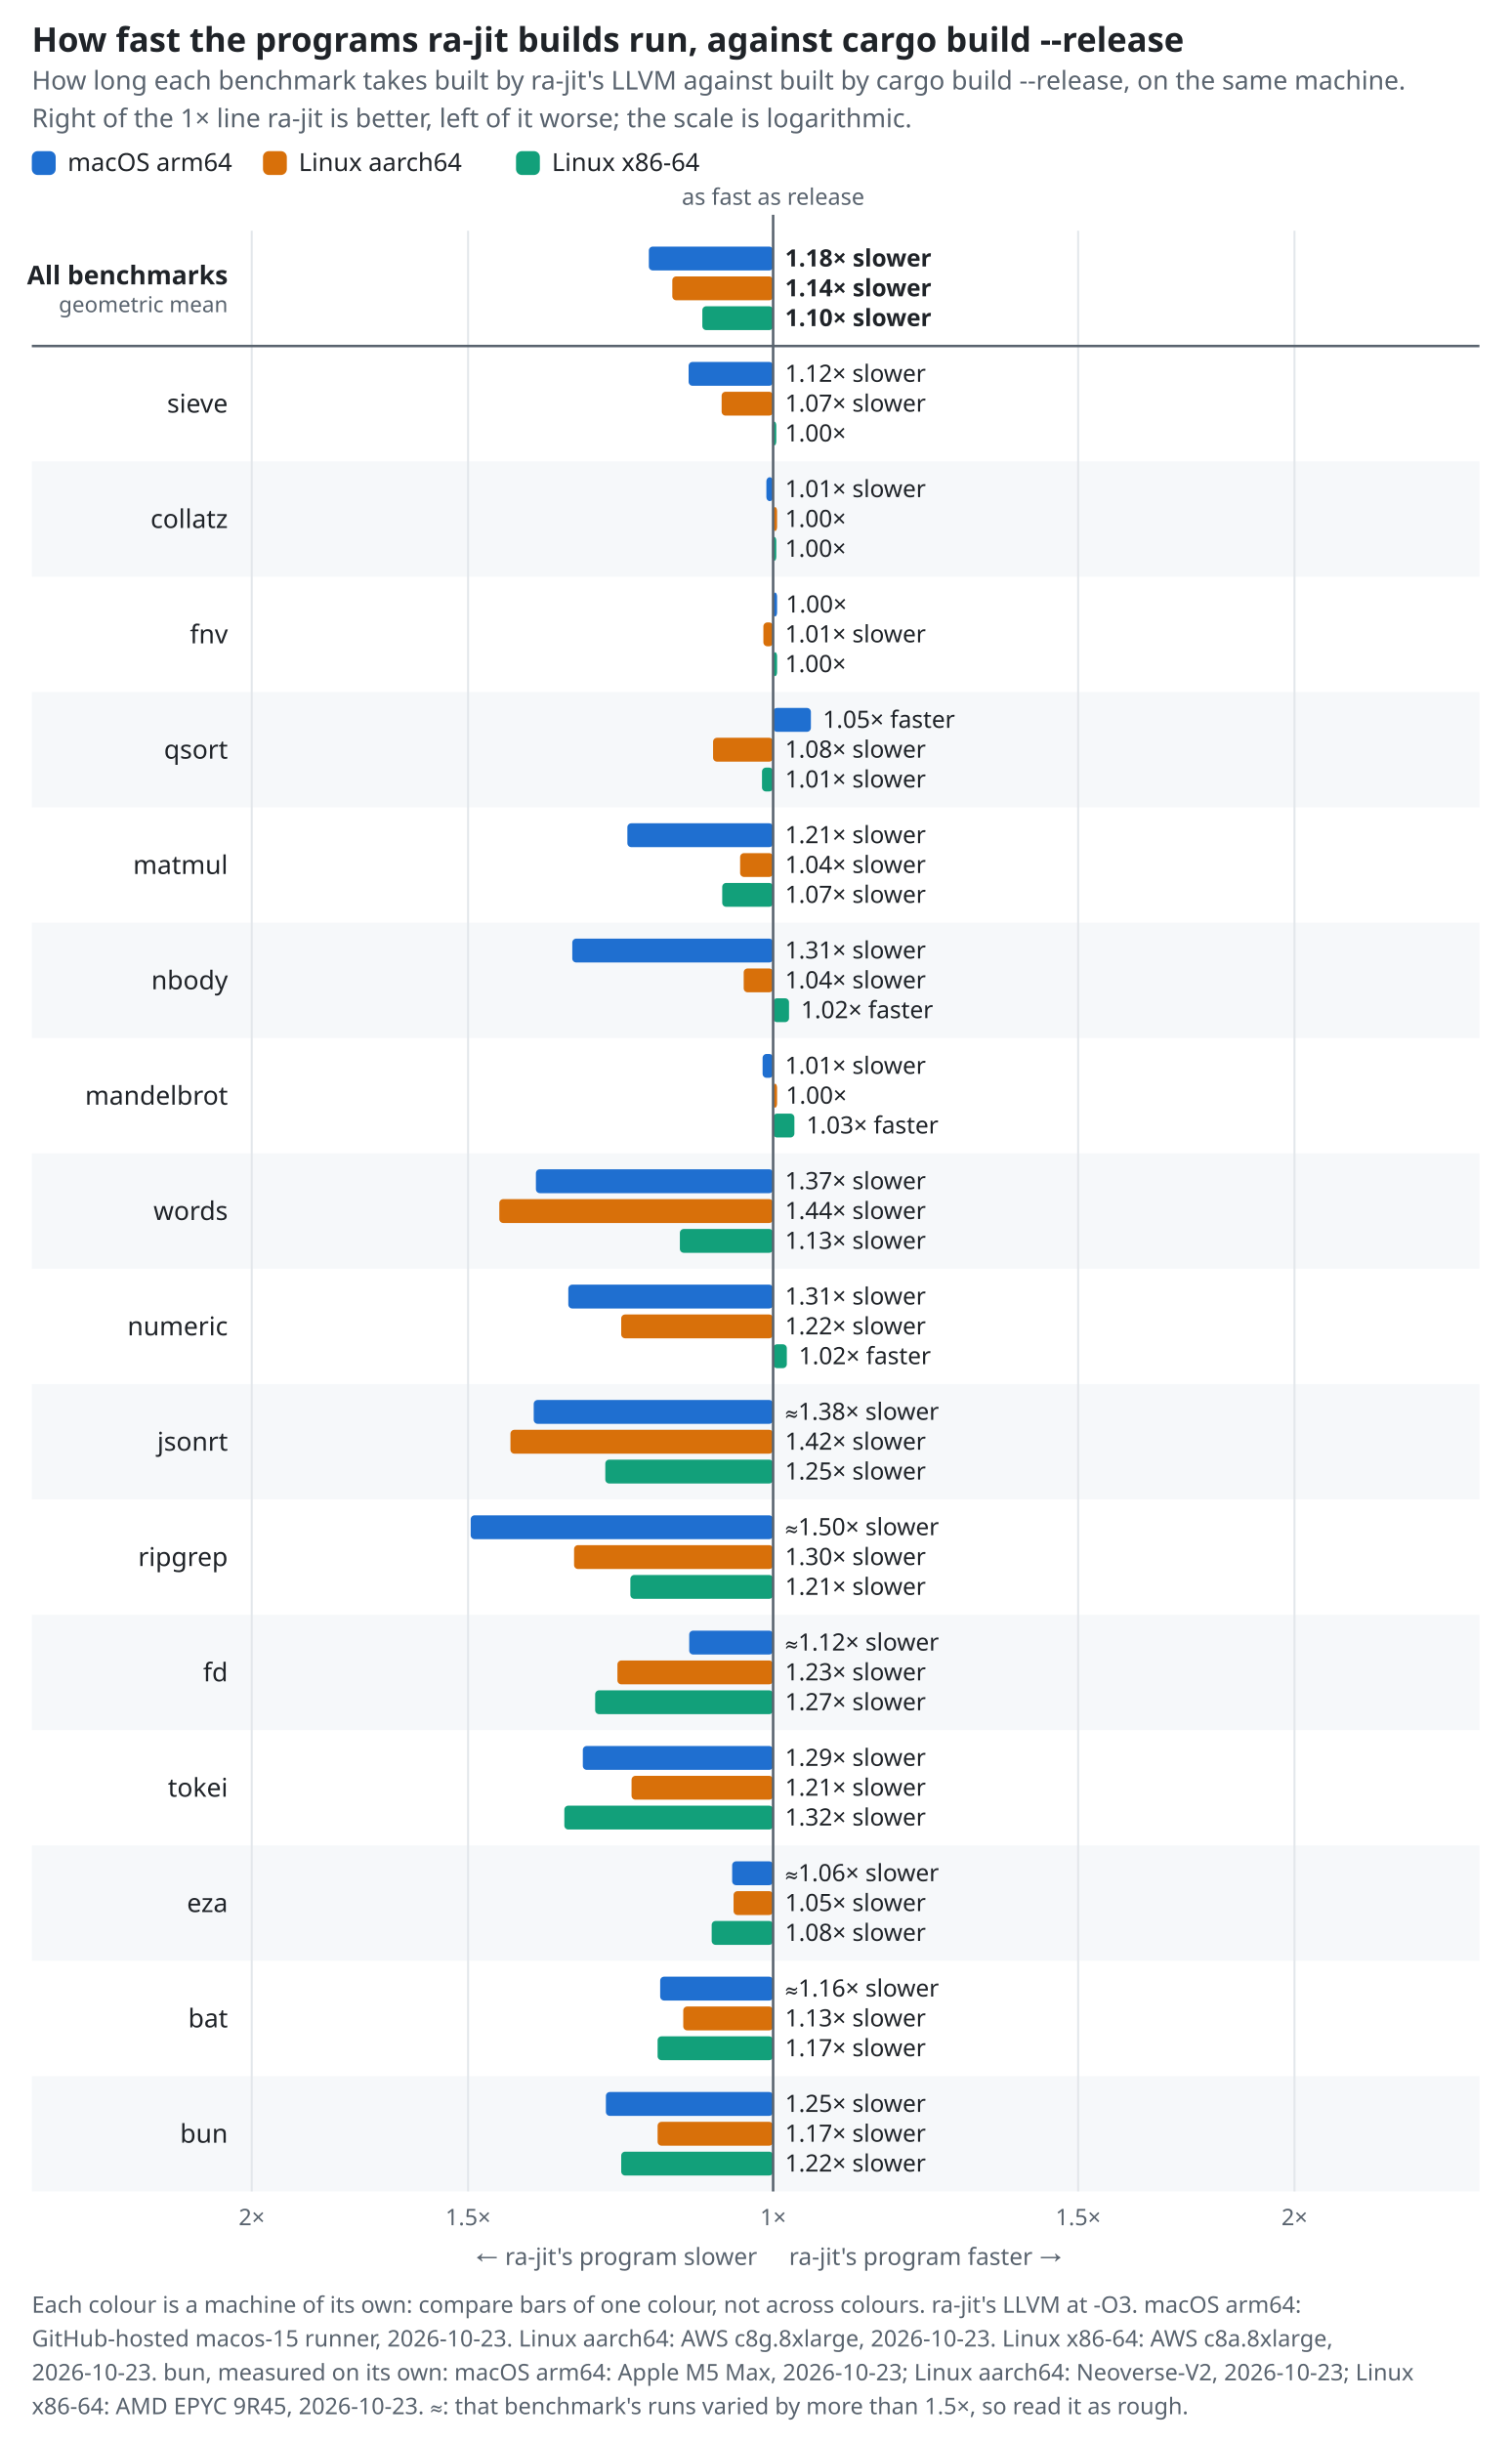
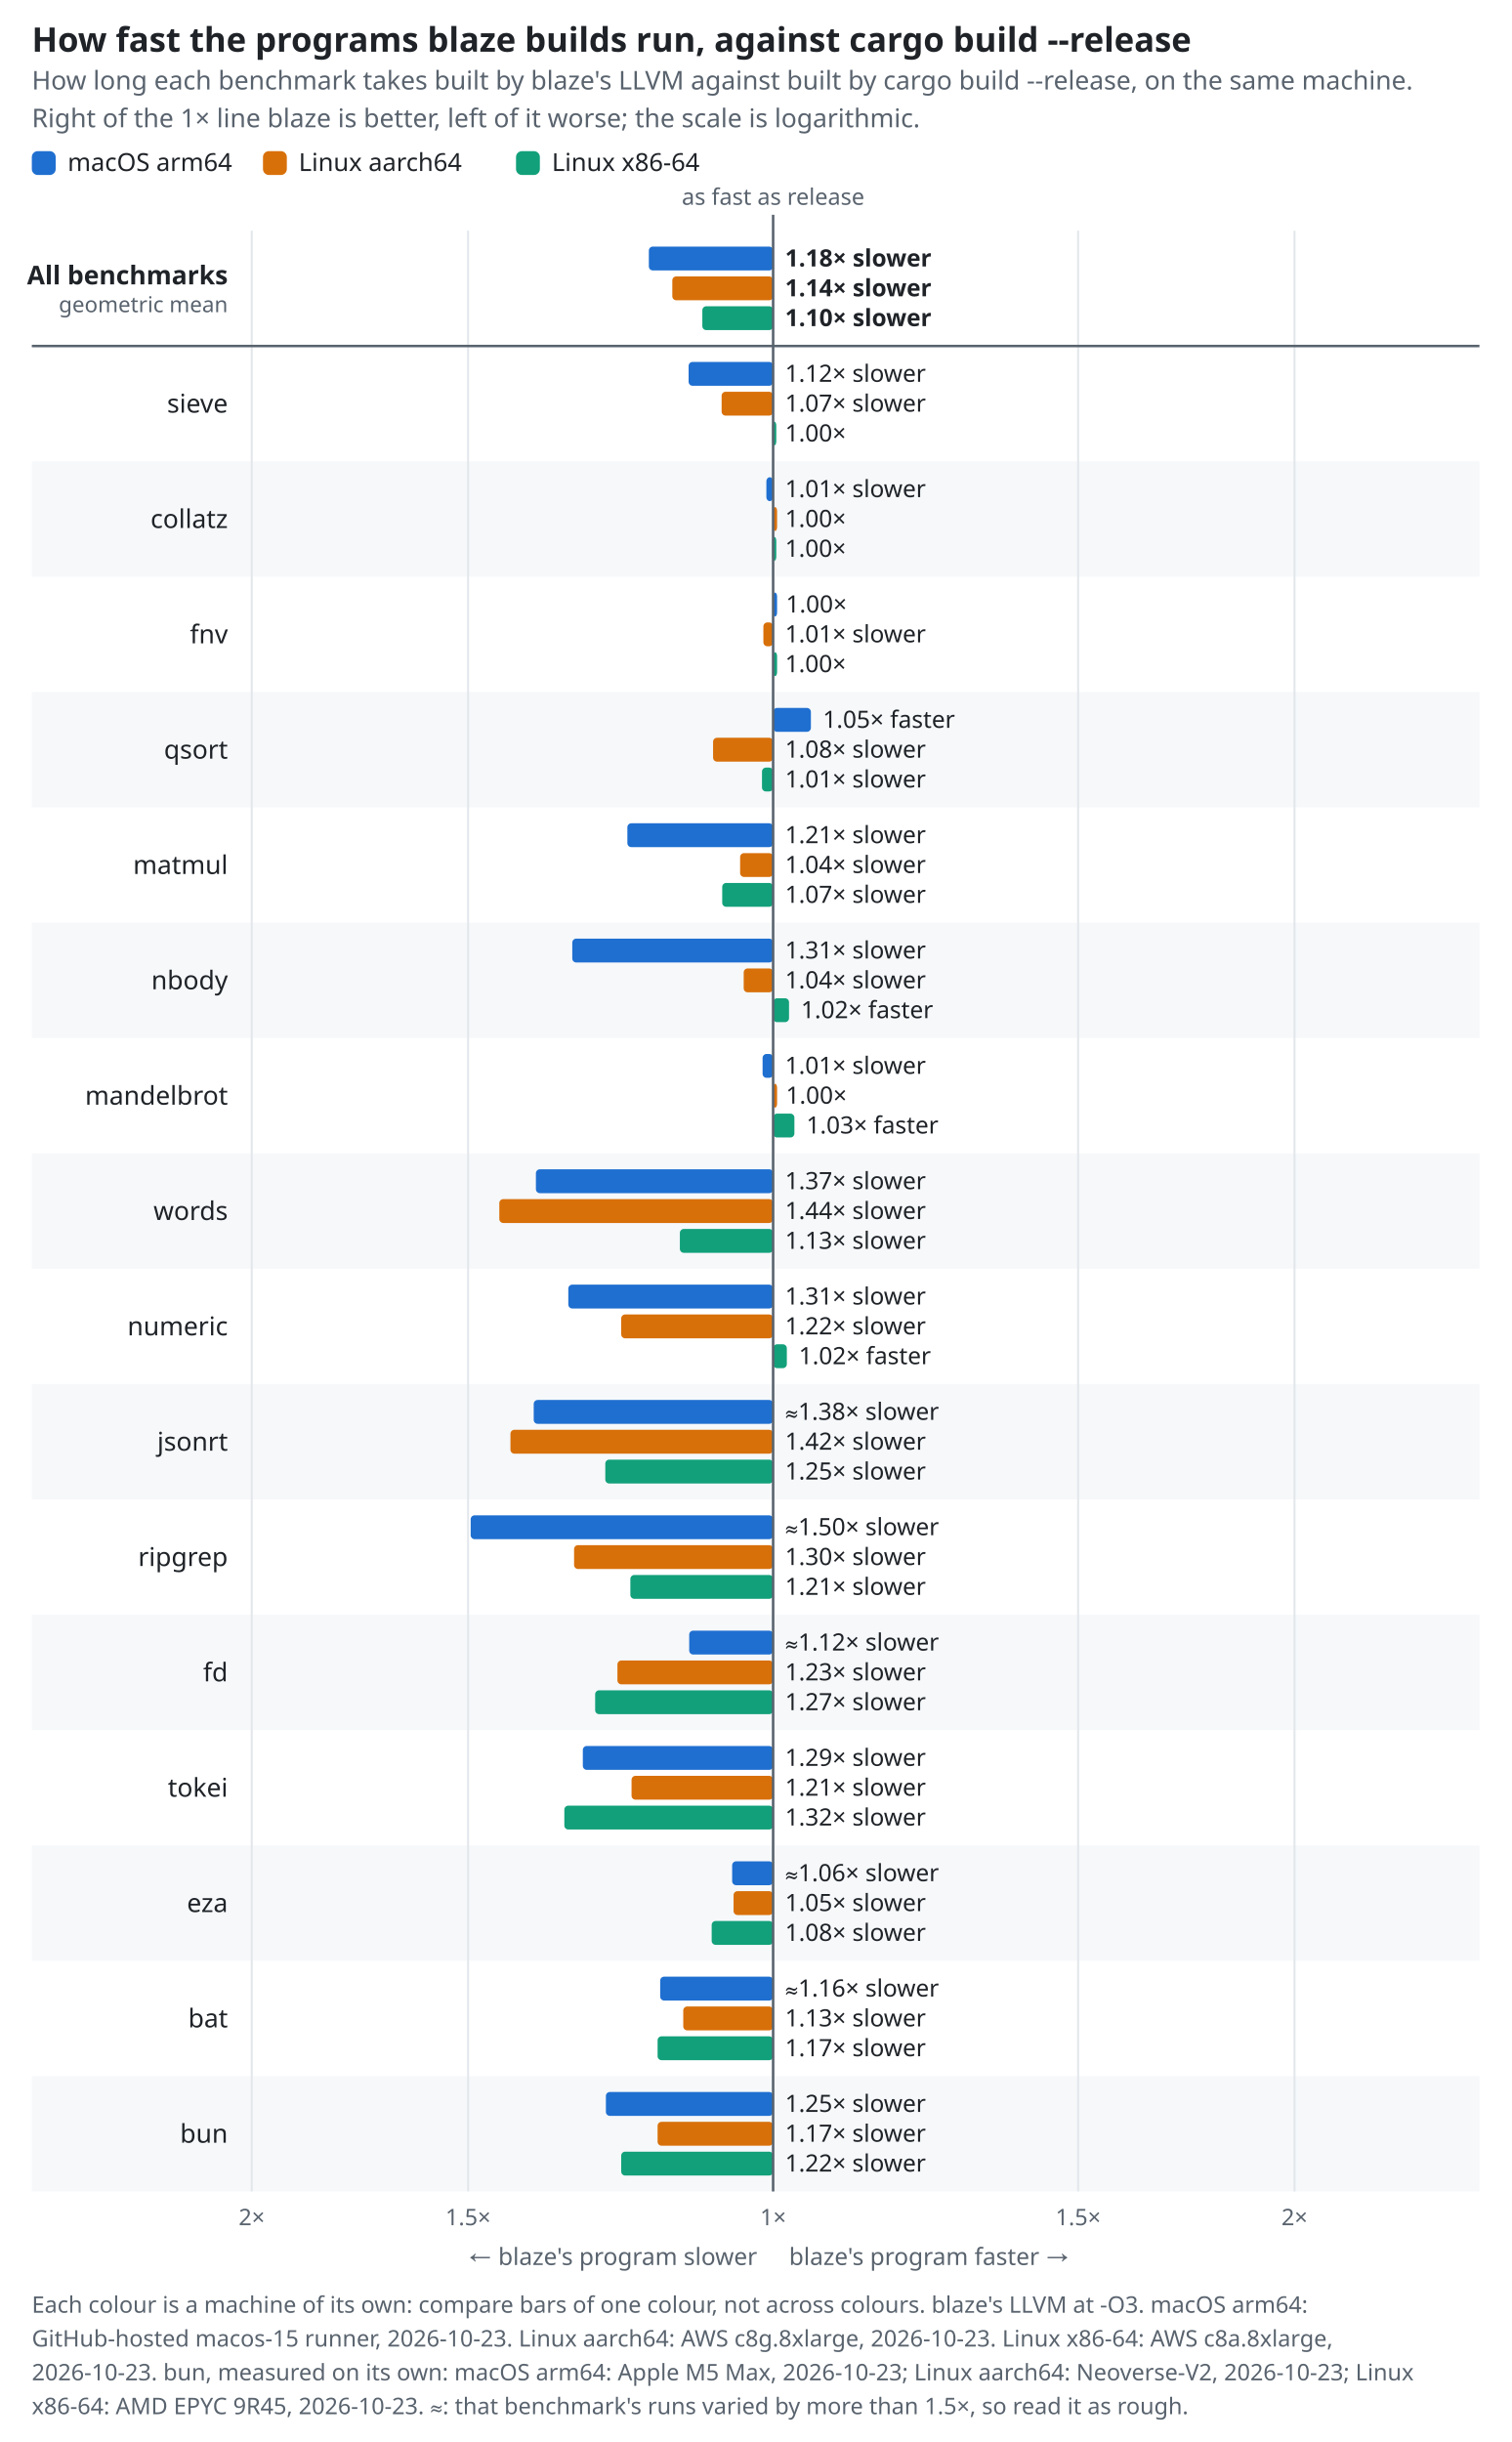
- <svg xmlns="http://www.w3.org/2000/svg" width="760" height="1228" viewBox="0 0 760 1228" role="img" aria-label="How fast the programs ra-jit builds run, against cargo build --release">
+ <svg xmlns="http://www.w3.org/2000/svg" width="760" height="1228" viewBox="0 0 760 1228" role="img" aria-label="How fast the programs blaze builds run, against cargo build --release">
  <style>text{font-family:-apple-system, BlinkMacSystemFont, 'Segoe UI', 'Noto Sans', Helvetica, Arial, sans-serif;fill:#1f2328}.d{fill:#59636e}.b{font-weight:600}.v{font-variant-numeric:tabular-nums}.g{stroke:#e3e7eb}.r{stroke:#59636e;stroke-width:1.25}.z{fill:#f6f8fa}.o{fill:none;stroke-width:1.25}.p0{fill:#1f6fd0}.w0{stroke:#1f6fd0}.p1{fill:#d8700a}.w1{stroke:#d8700a}.p2{fill:#12a07a}.w2{stroke:#12a07a}</style>
-   <text x="16" y="26" font-size="17" class="b">How fast the programs ra-jit builds run, against cargo build --release</text>
-   <text x="16" y="45" font-size="13" class="d">How long each benchmark takes built by ra-jit's LLVM against built by cargo build --release, on the same machine.</text>
-   <text x="16" y="64" font-size="13" class="d">Right of the 1× line ra-jit is better, left of it worse; the scale is logarithmic.</text>
+   <text x="16" y="26" font-size="17" class="b">How fast the programs blaze builds run, against cargo build --release</text>
+   <text x="16" y="45" font-size="13" class="d">How long each benchmark takes built by blaze's LLVM against built by cargo build --release, on the same machine.</text>
+   <text x="16" y="64" font-size="13" class="d">Right of the 1× line blaze is better, left of it worse; the scale is logarithmic.</text>
  <rect x="16" y="76" width="12" height="12" rx="3" class="p0" />
  <text x="34" y="86" font-size="12.5">macOS arm64</text>
  <rect x="132.25" y="76" width="12" height="12" rx="3" class="p1" />
  <text x="150.2" y="86" font-size="12.5">Linux aarch64</text>
  <rect x="259.5" y="76" width="12" height="12" rx="3" class="p2" />
  <text x="277.5" y="86" font-size="12.5">Linux x86-64</text>
  <rect x="16" y="1044" width="728" height="58" class="z" />
  <rect x="16" y="928" width="728" height="58" class="z" />
  <rect x="16" y="812" width="728" height="58" class="z" />
  <rect x="16" y="696" width="728" height="58" class="z" />
  <rect x="16" y="580" width="728" height="58" class="z" />
  <rect x="16" y="464" width="728" height="58" class="z" />
  <rect x="16" y="348" width="728" height="58" class="z" />
  <rect x="16" y="232" width="728" height="58" class="z" />
  <line x1="126.6" y1="116" x2="126.6" y2="1102" class="g" />
  <line x1="235.4" y1="116" x2="235.4" y2="1102" class="g" />
  <line x1="388.8" y1="116" x2="388.8" y2="1102" class="g" />
  <line x1="542.2" y1="116" x2="542.2" y2="1102" class="g" />
  <line x1="651" y1="116" x2="651" y2="1102" class="g" />
  <line x1="16" y1="174" x2="744" y2="174" class="r" />
  <rect x="326.3" y="124" width="62.5" height="12" rx="2" class="p0" />
  <rect x="338.1" y="139" width="50.7" height="12" rx="2" class="p1" />
  <rect x="353.2" y="154" width="35.6" height="12" rx="2" class="p2" />
  <rect x="346.3" y="182" width="42.5" height="12" rx="2" class="p0" />
  <rect x="362.9" y="197" width="25.9" height="12" rx="2" class="p1" />
  <rect x="388.4" y="212" width="2" height="12" rx="2" class="p2" />
  <rect x="385.4" y="240" width="3.4" height="12" rx="2" class="p0" />
  <rect x="388.8" y="255" width="2" height="12" rx="2" class="p1" />
  <rect x="388.4" y="270" width="2" height="12" rx="2" class="p2" />
  <rect x="388.8" y="298" width="2" height="12" rx="2" class="p0" />
  <rect x="383.9" y="313" width="4.9" height="12" rx="2" class="p1" />
  <rect x="388.8" y="328" width="2" height="12" rx="2" class="p2" />
  <rect x="388.8" y="356" width="19" height="12" rx="2" class="p0" />
  <rect x="358.6" y="371" width="30.2" height="12" rx="2" class="p1" />
  <rect x="383.2" y="386" width="5.6" height="12" rx="2" class="p2" />
  <rect x="315.5" y="414" width="73.3" height="12" rx="2" class="p0" />
  <rect x="372.2" y="429" width="16.6" height="12" rx="2" class="p1" />
  <rect x="363.2" y="444" width="25.6" height="12" rx="2" class="p2" />
  <rect x="287.8" y="472" width="101" height="12" rx="2" class="p0" />
  <rect x="374" y="487" width="14.8" height="12" rx="2" class="p1" />
  <rect x="388.8" y="502" width="8" height="12" rx="2" class="p2" />
  <rect x="383.5" y="530" width="5.3" height="12" rx="2" class="p0" />
  <rect x="388.8" y="545" width="2" height="12" rx="2" class="p1" />
  <rect x="388.8" y="560" width="10.7" height="12" rx="2" class="p2" />
  <rect x="269.5" y="588" width="119.3" height="12" rx="2" class="p0" />
  <rect x="251.1" y="603" width="137.7" height="12" rx="2" class="p1" />
  <rect x="341.9" y="618" width="46.9" height="12" rx="2" class="p2" />
  <rect x="285.8" y="646" width="103" height="12" rx="2" class="p0" />
  <rect x="312.4" y="661" width="76.4" height="12" rx="2" class="p1" />
  <rect x="388.8" y="676" width="6.9" height="12" rx="2" class="p2" />
  <rect x="268.4" y="704" width="120.4" height="12" rx="2" class="p0" />
  <rect x="256.7" y="719" width="132.1" height="12" rx="2" class="p1" />
  <rect x="304.4" y="734" width="84.4" height="12" rx="2" class="p2" />
  <rect x="236.7" y="762" width="152.1" height="12" rx="2" class="p0" />
  <rect x="288.7" y="777" width="100.1" height="12" rx="2" class="p1" />
  <rect x="317" y="792" width="71.8" height="12" rx="2" class="p2" />
  <rect x="346.6" y="820" width="42.2" height="12" rx="2" class="p0" />
  <rect x="310.5" y="835" width="78.3" height="12" rx="2" class="p1" />
  <rect x="299.3" y="850" width="89.5" height="12" rx="2" class="p2" />
  <rect x="293.1" y="878" width="95.7" height="12" rx="2" class="p0" />
  <rect x="317.6" y="893" width="71.2" height="12" rx="2" class="p1" />
  <rect x="283.8" y="908" width="105" height="12" rx="2" class="p2" />
  <rect x="368.2" y="936" width="20.6" height="12" rx="2" class="p0" />
  <rect x="368.9" y="951" width="19.9" height="12" rx="2" class="p1" />
  <rect x="357.9" y="966" width="30.9" height="12" rx="2" class="p2" />
  <rect x="332" y="994" width="56.8" height="12" rx="2" class="p0" />
  <rect x="343.6" y="1009" width="45.2" height="12" rx="2" class="p1" />
  <rect x="330.7" y="1024" width="58.1" height="12" rx="2" class="p2" />
  <rect x="304.7" y="1052" width="84.1" height="12" rx="2" class="p0" />
  <rect x="330.7" y="1067" width="58.1" height="12" rx="2" class="p1" />
  <rect x="312.4" y="1082" width="76.4" height="12" rx="2" class="p2" />
  <line x1="388.8" y1="108" x2="388.8" y2="1102" class="r" />
  <text x="126.6" y="1119" font-size="11.5" text-anchor="middle" class="d v">2×</text>
  <text x="235.4" y="1119" font-size="11.5" text-anchor="middle" class="d v">1.5×</text>
  <text x="388.8" y="1119" font-size="11.5" text-anchor="middle" class="d v">1×</text>
  <text x="542.2" y="1119" font-size="11.5" text-anchor="middle" class="d v">1.5×</text>
  <text x="651" y="1119" font-size="11.5" text-anchor="middle" class="d v">2×</text>
  <text x="114.6" y="143" font-size="13" text-anchor="end" class="b">All benchmarks</text>
  <text x="114.6" y="157" font-size="11" text-anchor="end" class="d">geometric mean</text>
  <text x="394.8" y="134" font-size="12" class="v b">1.18× slower</text>
  <text x="394.8" y="149" font-size="12" class="v b">1.14× slower</text>
  <text x="394.8" y="164" font-size="12" class="v b">1.10× slower</text>
  <text x="114.6" y="207.5" font-size="13" text-anchor="end">sieve</text>
  <text x="394.8" y="192" font-size="12" class="v">1.12× slower</text>
  <text x="394.8" y="207" font-size="12" class="v">1.07× slower</text>
  <text x="394.8" y="222" font-size="12" class="v">1.00×</text>
  <text x="114.6" y="265.5" font-size="13" text-anchor="end">collatz</text>
  <text x="394.8" y="250" font-size="12" class="v">1.01× slower</text>
  <text x="394.8" y="265" font-size="12" class="v">1.00×</text>
  <text x="394.8" y="280" font-size="12" class="v">1.00×</text>
  <text x="114.6" y="323.5" font-size="13" text-anchor="end">fnv</text>
  <text x="395.2" y="308" font-size="12" class="v">1.00×</text>
  <text x="394.8" y="323" font-size="12" class="v">1.01× slower</text>
  <text x="394.8" y="338" font-size="12" class="v">1.00×</text>
  <text x="114.6" y="381.5" font-size="13" text-anchor="end">qsort</text>
  <text x="413.8" y="366" font-size="12" class="v">1.05× faster</text>
  <text x="394.8" y="381" font-size="12" class="v">1.08× slower</text>
  <text x="394.8" y="396" font-size="12" class="v">1.01× slower</text>
  <text x="114.6" y="439.5" font-size="13" text-anchor="end">matmul</text>
  <text x="394.8" y="424" font-size="12" class="v">1.21× slower</text>
  <text x="394.8" y="439" font-size="12" class="v">1.04× slower</text>
  <text x="394.8" y="454" font-size="12" class="v">1.07× slower</text>
  <text x="114.6" y="497.5" font-size="13" text-anchor="end">nbody</text>
  <text x="394.8" y="482" font-size="12" class="v">1.31× slower</text>
  <text x="394.8" y="497" font-size="12" class="v">1.04× slower</text>
  <text x="402.8" y="512" font-size="12" class="v">1.02× faster</text>
  <text x="114.6" y="555.5" font-size="13" text-anchor="end">mandelbrot</text>
  <text x="394.8" y="540" font-size="12" class="v">1.01× slower</text>
  <text x="395.2" y="555" font-size="12" class="v">1.00×</text>
  <text x="405.5" y="570" font-size="12" class="v">1.03× faster</text>
  <text x="114.6" y="613.5" font-size="13" text-anchor="end">words</text>
  <text x="394.8" y="598" font-size="12" class="v">1.37× slower</text>
  <text x="394.8" y="613" font-size="12" class="v">1.44× slower</text>
  <text x="394.8" y="628" font-size="12" class="v">1.13× slower</text>
  <text x="114.6" y="671.5" font-size="13" text-anchor="end">numeric</text>
  <text x="394.8" y="656" font-size="12" class="v">1.31× slower</text>
  <text x="394.8" y="671" font-size="12" class="v">1.22× slower</text>
  <text x="401.7" y="686" font-size="12" class="v">1.02× faster</text>
  <text x="114.6" y="729.5" font-size="13" text-anchor="end">jsonrt</text>
  <text x="394.8" y="714" font-size="12" class="v">≈1.38× slower</text>
  <text x="394.8" y="729" font-size="12" class="v">1.42× slower</text>
  <text x="394.8" y="744" font-size="12" class="v">1.25× slower</text>
  <text x="114.6" y="787.5" font-size="13" text-anchor="end">ripgrep</text>
  <text x="394.8" y="772" font-size="12" class="v">≈1.50× slower</text>
  <text x="394.8" y="787" font-size="12" class="v">1.30× slower</text>
  <text x="394.8" y="802" font-size="12" class="v">1.21× slower</text>
  <text x="114.6" y="845.5" font-size="13" text-anchor="end">fd</text>
  <text x="394.8" y="830" font-size="12" class="v">≈1.12× slower</text>
  <text x="394.8" y="845" font-size="12" class="v">1.23× slower</text>
  <text x="394.8" y="860" font-size="12" class="v">1.27× slower</text>
  <text x="114.6" y="903.5" font-size="13" text-anchor="end">tokei</text>
  <text x="394.8" y="888" font-size="12" class="v">1.29× slower</text>
  <text x="394.8" y="903" font-size="12" class="v">1.21× slower</text>
  <text x="394.8" y="918" font-size="12" class="v">1.32× slower</text>
  <text x="114.6" y="961.5" font-size="13" text-anchor="end">eza</text>
  <text x="394.8" y="946" font-size="12" class="v">≈1.06× slower</text>
  <text x="394.8" y="961" font-size="12" class="v">1.05× slower</text>
  <text x="394.8" y="976" font-size="12" class="v">1.08× slower</text>
  <text x="114.6" y="1019.5" font-size="13" text-anchor="end">bat</text>
  <text x="394.8" y="1004" font-size="12" class="v">≈1.16× slower</text>
  <text x="394.8" y="1019" font-size="12" class="v">1.13× slower</text>
  <text x="394.8" y="1034" font-size="12" class="v">1.17× slower</text>
  <text x="114.6" y="1077.5" font-size="13" text-anchor="end">bun</text>
  <text x="394.8" y="1062" font-size="12" class="v">1.25× slower</text>
  <text x="394.8" y="1077" font-size="12" class="v">1.17× slower</text>
  <text x="394.8" y="1092" font-size="12" class="v">1.22× slower</text>
  <text x="388.8" y="103" font-size="11.5" text-anchor="middle" class="d">as fast as release</text>
-   <text x="380.8" y="1139" font-size="12" text-anchor="end" class="d">← ra-jit's program slower</text>
-   <text x="396.8" y="1139" font-size="12" class="d">ra-jit's program faster →</text>
-   <text x="16" y="1163" font-size="11.5" class="d">Each colour is a machine of its own: compare bars of one colour, not across colours. ra-jit's LLVM at -O3. macOS arm64:</text>
+   <text x="380.8" y="1139" font-size="12" text-anchor="end" class="d">← blaze's program slower</text>
+   <text x="396.8" y="1139" font-size="12" class="d">blaze's program faster →</text>
+   <text x="16" y="1163" font-size="11.5" class="d">Each colour is a machine of its own: compare bars of one colour, not across colours. blaze's LLVM at -O3. macOS arm64:</text>
  <text x="16" y="1180" font-size="11.5" class="d">GitHub-hosted macos-15 runner, 2026-10-23. Linux aarch64: AWS c8g.8xlarge, 2026-10-23. Linux x86-64: AWS c8a.8xlarge,</text>
  <text x="16" y="1197" font-size="11.5" class="d">2026-10-23. bun, measured on its own: macOS arm64: Apple M5 Max, 2026-10-23; Linux aarch64: Neoverse-V2, 2026-10-23; Linux</text>
  <text x="16" y="1214" font-size="11.5" class="d">x86-64: AMD EPYC 9R45, 2026-10-23. ≈: that benchmark's runs varied by more than 1.5×, so read it as rough.</text>
</svg>
